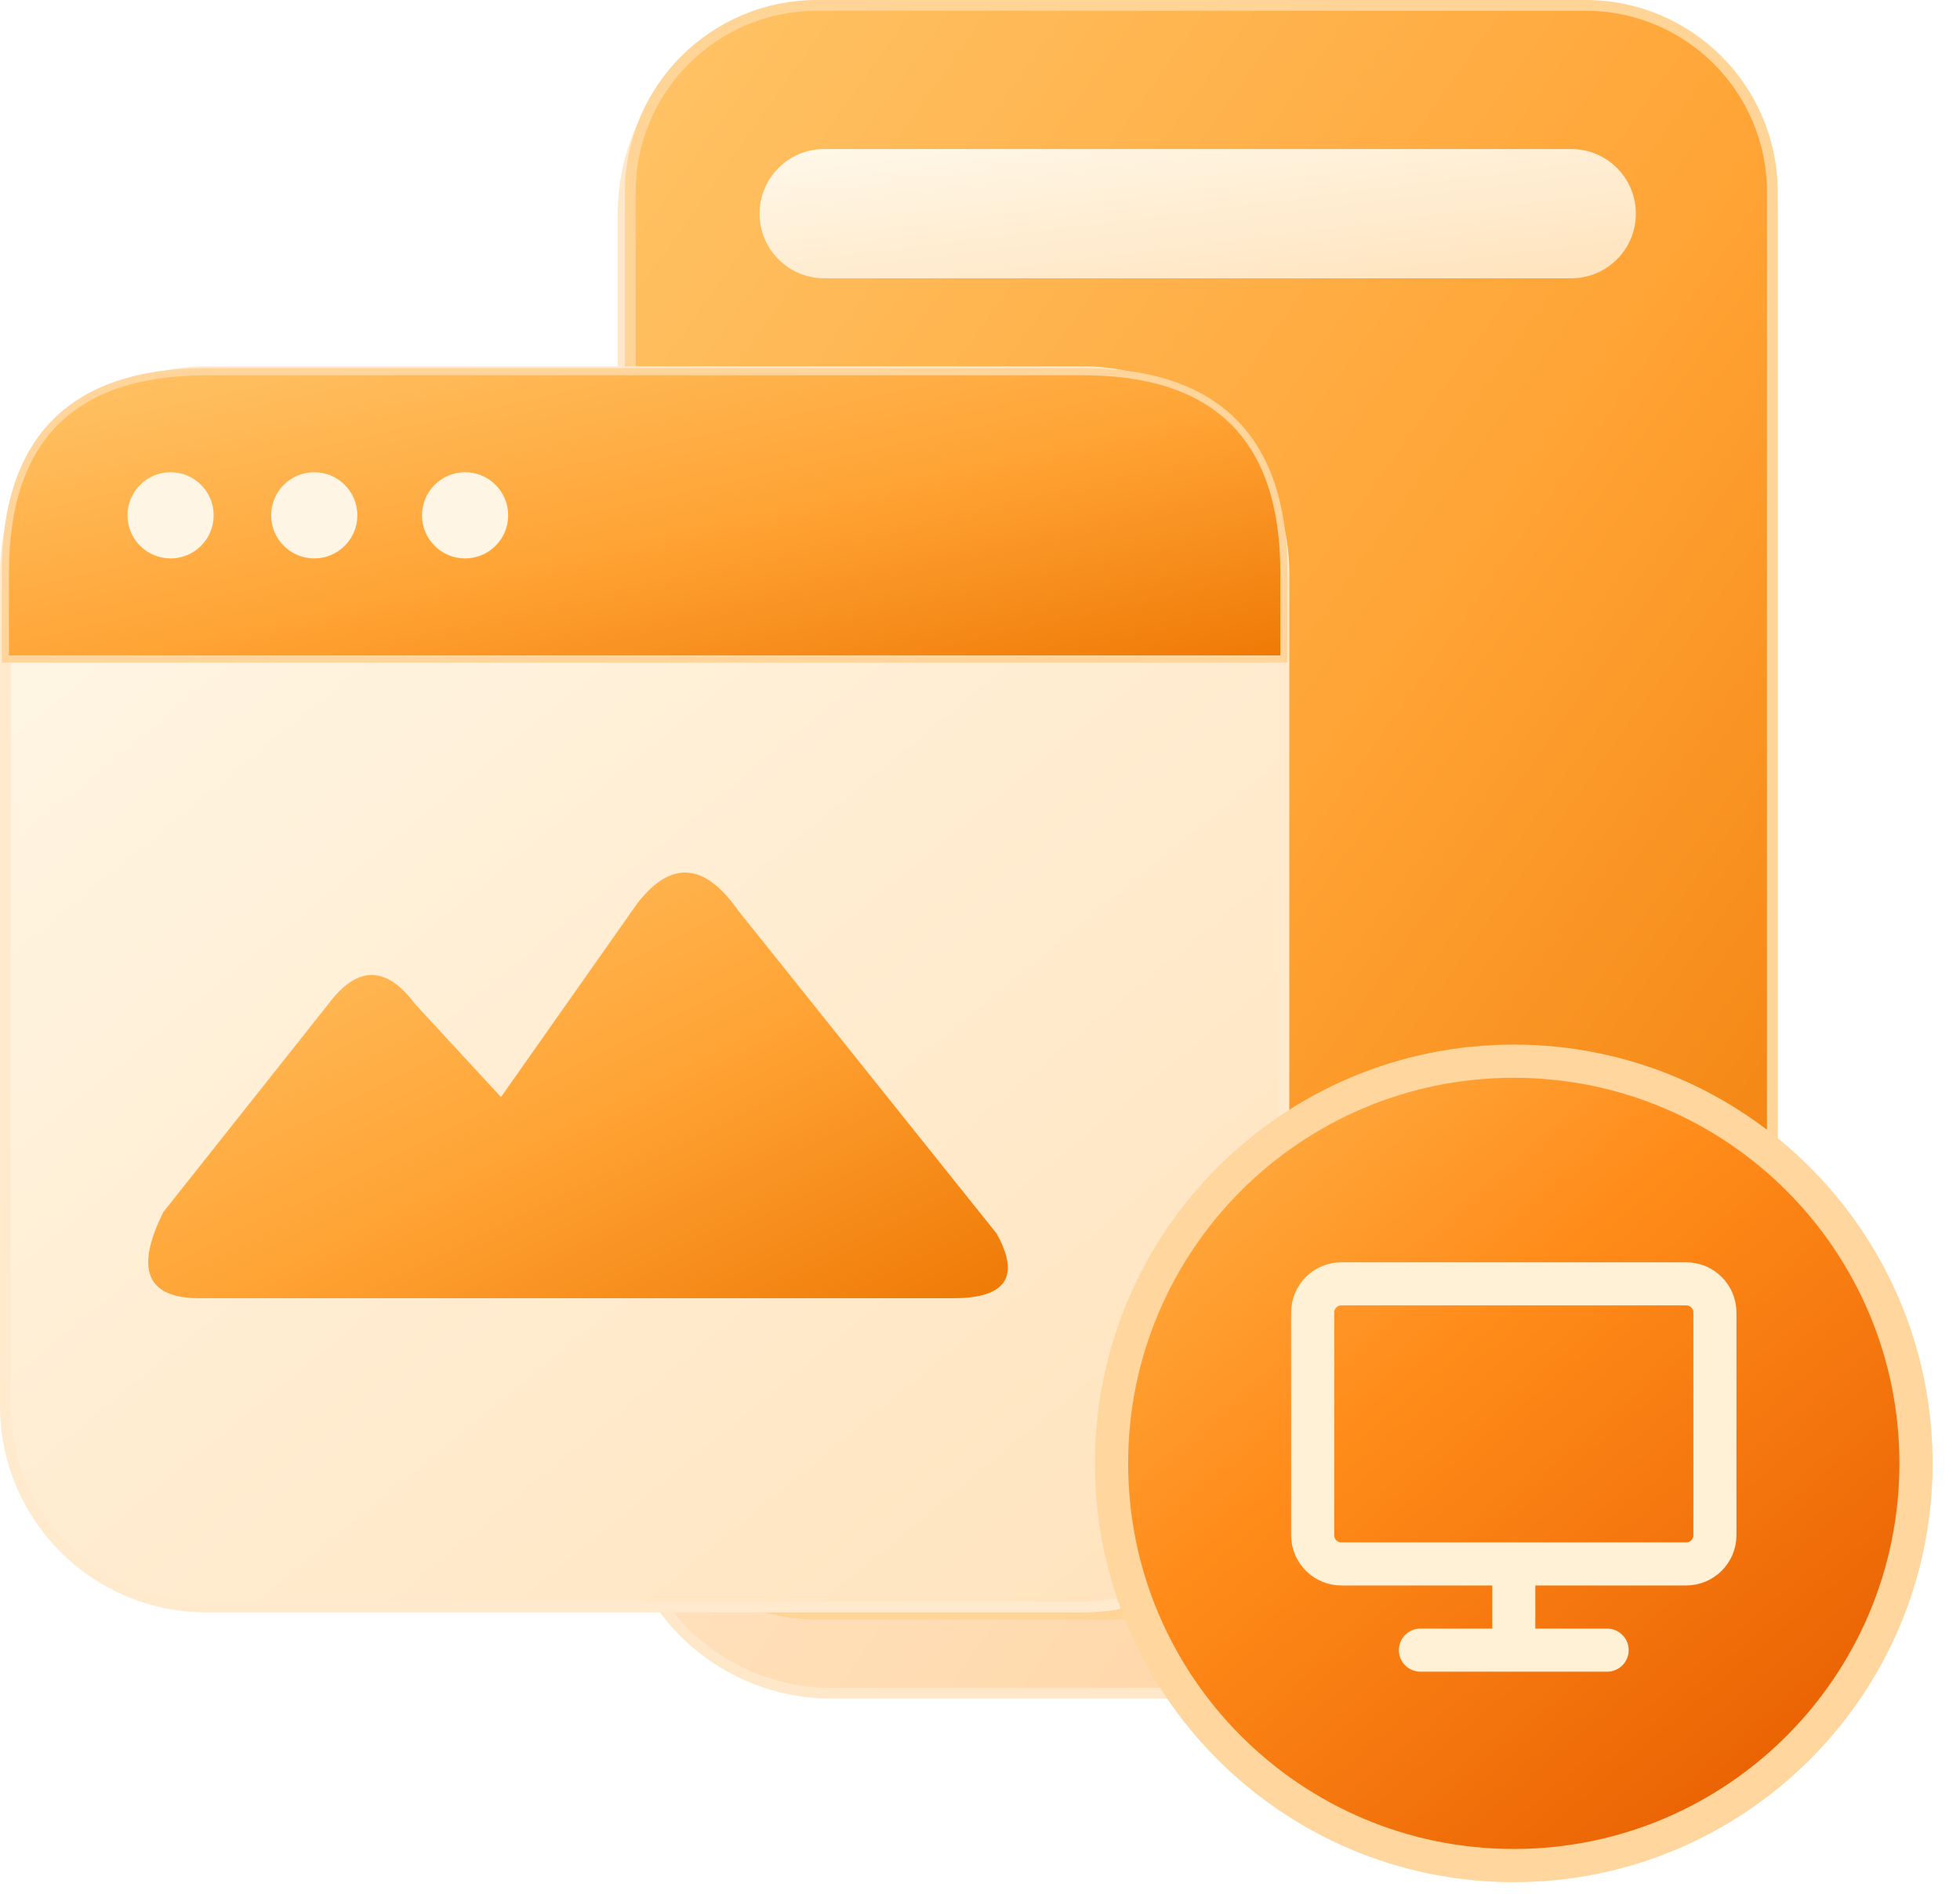
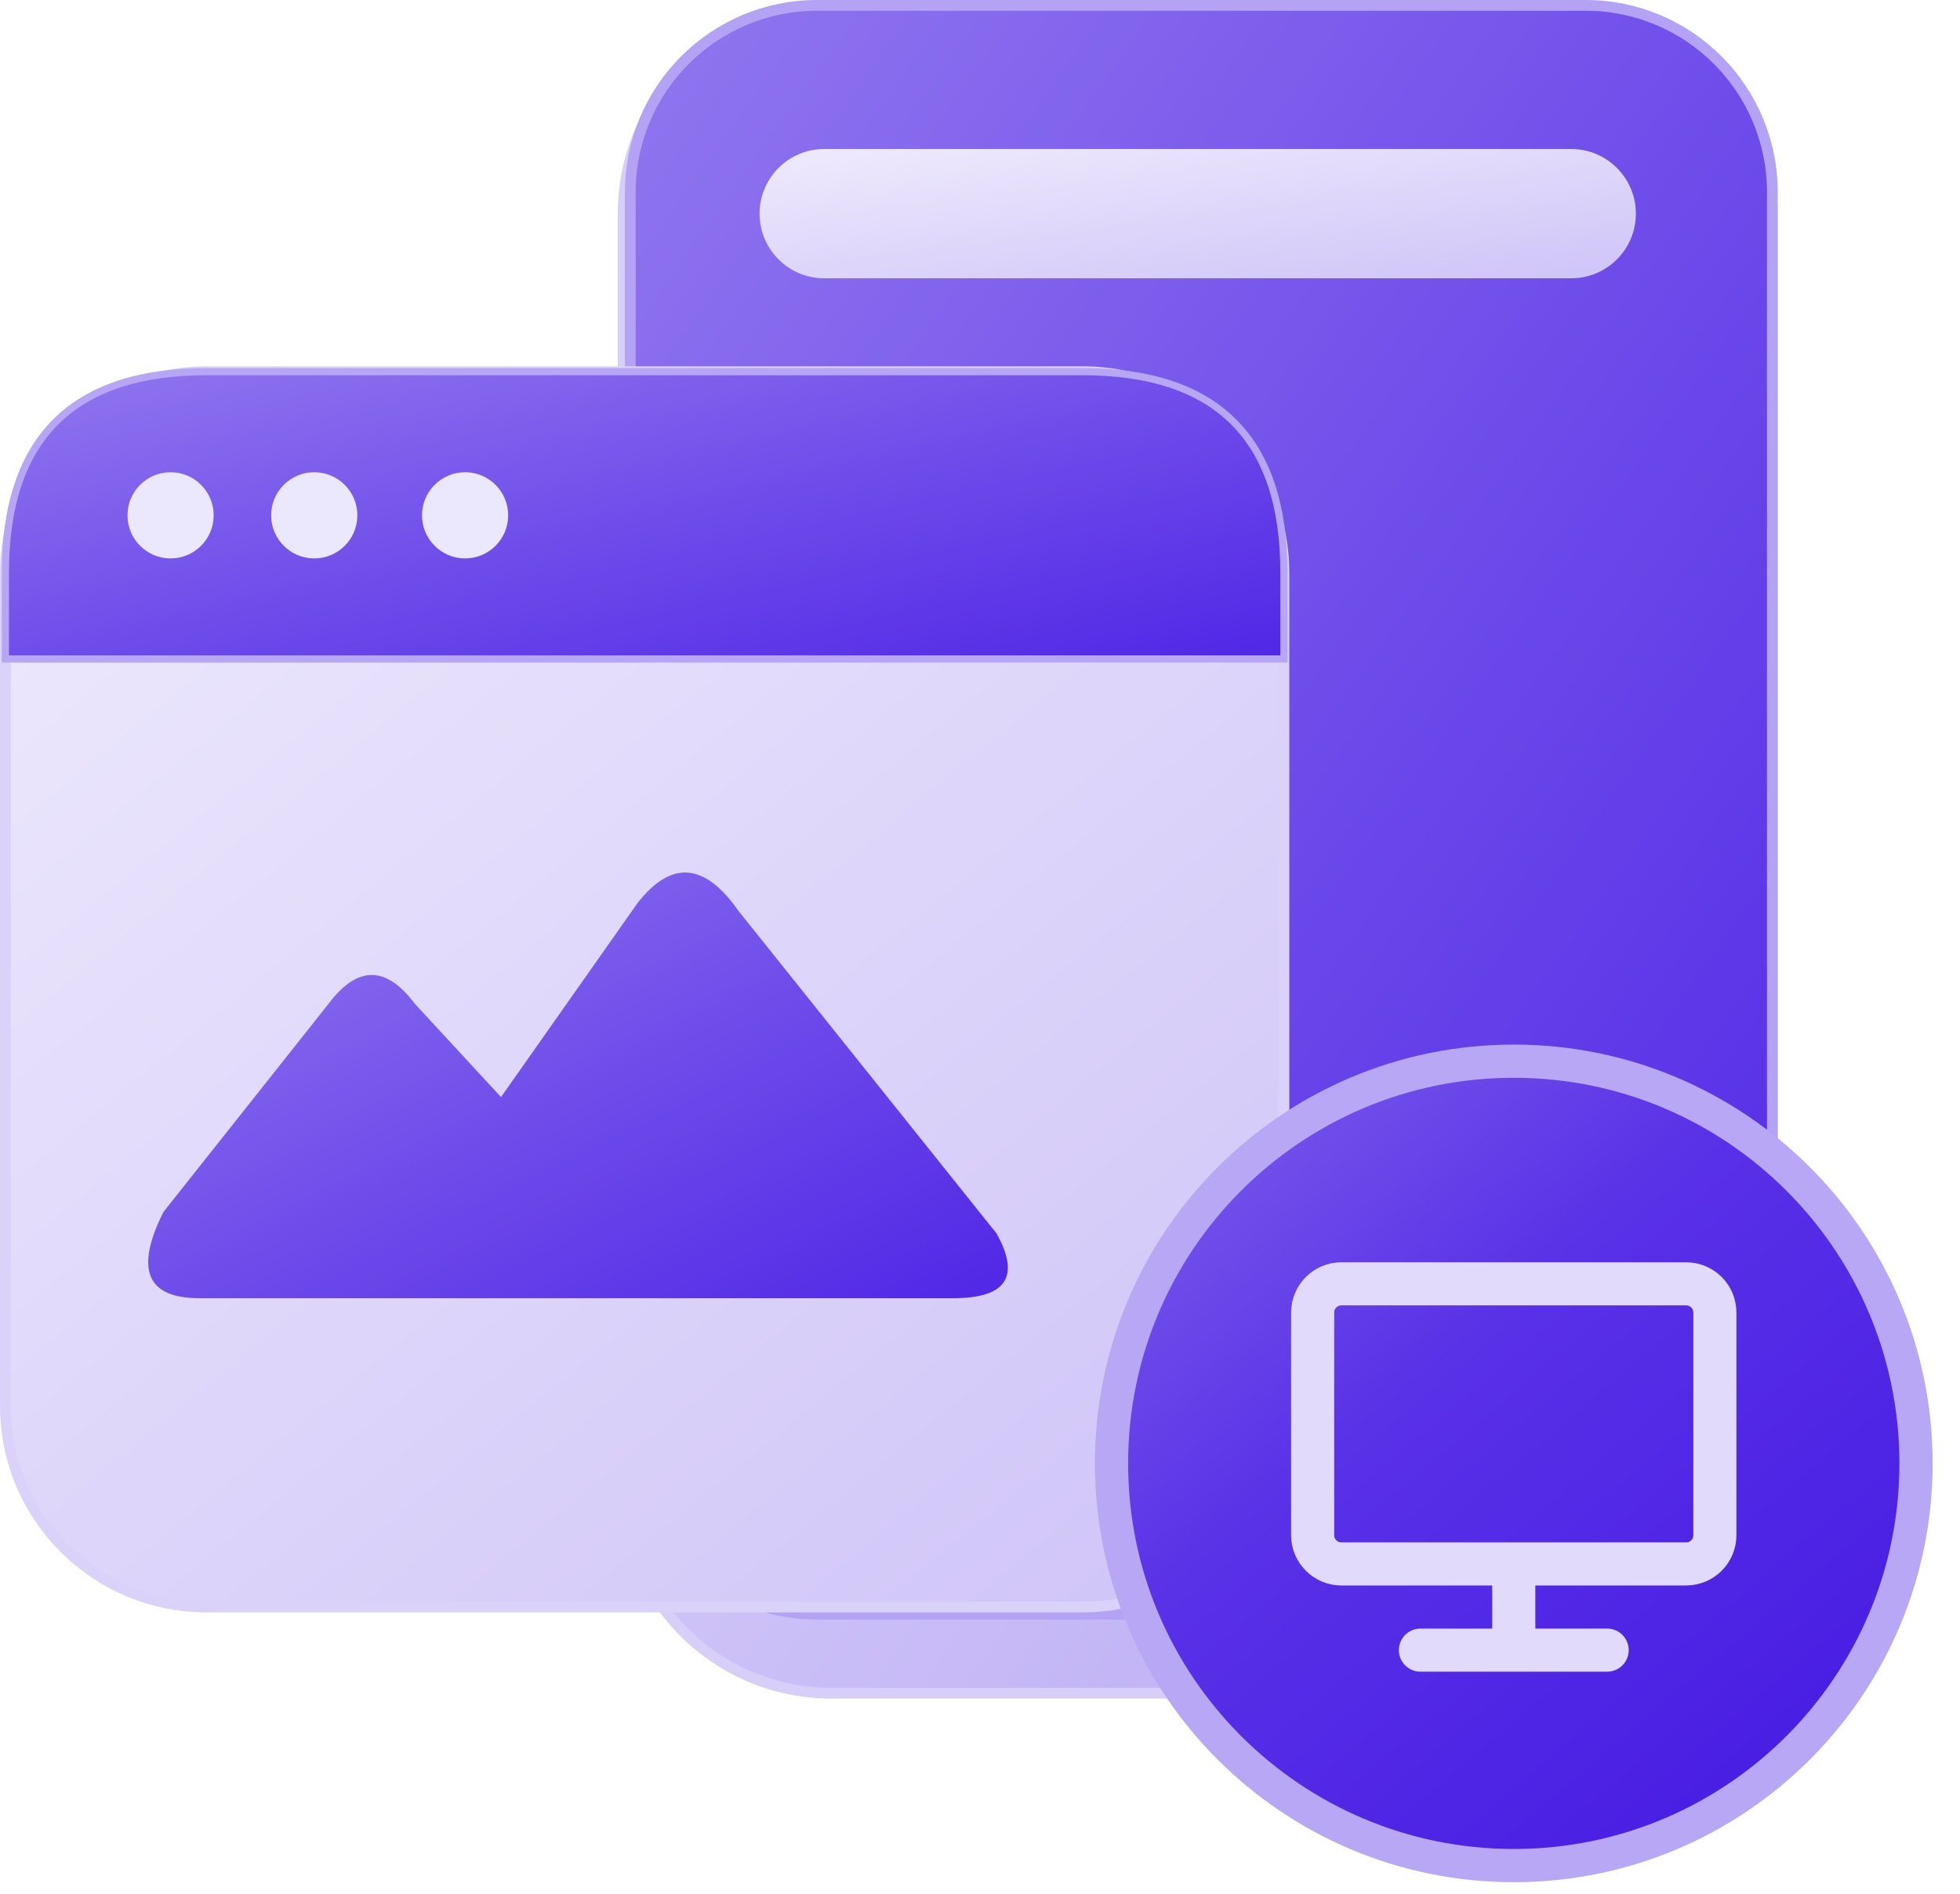
<svg xmlns="http://www.w3.org/2000/svg" width="59" height="57" viewBox="0 0 59 57" fill="none">
-   <path d="M47.081 0.162H25.027C21.564 0.162 18.757 2.969 18.757 6.432V44.703C18.757 48.166 21.564 50.973 25.027 50.973H47.081C50.544 50.973 53.351 48.166 53.351 44.703V6.432C53.351 2.969 50.544 0.162 47.081 0.162Z" fill="url(#paint0_linear_8_67)" stroke-width="0.324" stroke="#FFE8C9" />
-   <path d="M47.73 0.162H24.595C21.49 0.162 18.973 2.679 18.973 5.784V42.973C18.973 46.078 21.49 48.594 24.595 48.594H47.73C50.834 48.594 53.351 46.078 53.351 42.973V5.784C53.351 2.679 50.834 0.162 47.73 0.162Z" fill="url(#paint1_linear_8_67)" stroke-width="0.324" stroke="#FFD497" />
-   <path d="M47.297 4.486H24.811C23.736 4.486 22.865 5.358 22.865 6.432C22.865 7.507 23.736 8.378 24.811 8.378H47.297C48.372 8.378 49.243 7.507 49.243 6.432C49.243 5.358 48.372 4.486 47.297 4.486Z" fill="url(#paint2_linear_8_67)" />
-   <path d="M32.595 11.189H6.216C2.873 11.189 0.162 13.9 0.162 17.243V42.324C0.162 45.668 2.873 48.378 6.216 48.378H32.595C35.938 48.378 38.649 45.668 38.649 42.324V17.243C38.649 13.9 35.938 11.189 32.595 11.189Z" fill="url(#paint3_linear_8_67)" stroke-width="0.324" stroke="#FFEACD" />
-   <path d="M6.216 11.189H32.595C36.631 11.189 38.649 13.207 38.649 17.243V19.838H0.162V17.243C0.162 13.207 2.18 11.189 6.216 11.189Z" fill="url(#paint4_linear_8_67)" stroke-width="0.216" stroke="#FFD59B" />
-   <path d="M5.135 16.811C5.852 16.811 6.432 16.23 6.432 15.514C6.432 14.797 5.852 14.216 5.135 14.216C4.419 14.216 3.838 14.797 3.838 15.514C3.838 16.23 4.419 16.811 5.135 16.811Z" fill="#FFF5E4" />
-   <path d="M9.459 16.811C10.176 16.811 10.757 16.23 10.757 15.514C10.757 14.797 10.176 14.216 9.459 14.216C8.743 14.216 8.162 14.797 8.162 15.514C8.162 16.23 8.743 16.811 9.459 16.811Z" fill="#FFF5E4" />
-   <path d="M14 16.811C14.716 16.811 15.297 16.23 15.297 15.514C15.297 14.797 14.716 14.216 14 14.216C13.284 14.216 12.703 14.797 12.703 15.514C12.703 16.23 13.284 16.811 14 16.811Z" fill="#FFF5E4" />
-   <path d="M4.919 36.486L9.892 30.216C10.757 29.063 11.622 29.063 12.486 30.216L15.081 33.027L19.189 27.189C20.198 25.892 21.207 25.964 22.216 27.405L30 37.135C30.721 38.432 30.288 39.081 28.703 39.081H6C4.414 39.081 4.054 38.216 4.919 36.486Z" fill="url(#paint5_linear_8_67)" />
-   <path d="M45.568 56.162C52.255 56.162 57.676 50.741 57.676 44.054C57.676 37.367 52.255 31.946 45.568 31.946C38.88 31.946 33.459 37.367 33.459 44.054C33.459 50.741 38.88 56.162 45.568 56.162Z" fill="url(#paint6_linear_8_67)" stroke="#FFD69D" />
-   <path d="M40.378 38.649H50.757C51.234 38.649 51.622 39.036 51.622 39.513V46.216C51.622 46.694 51.234 47.081 50.757 47.081H40.378C39.901 47.081 39.514 46.694 39.514 46.216V39.513C39.514 39.036 39.901 38.649 40.378 38.649Z" stroke-width="1.297" stroke="#FFF1D6" />
-   <path d="M45.568 47.297V49.459M42.757 49.676H48.378" stroke-width="1.297" stroke-linecap="round" stroke="#FFF1D6" />
+   <path d="M47.081 0.162H25.027C21.564 0.162 18.757 2.969 18.757 6.432V44.703C18.757 48.166 21.564 50.973 25.027 50.973H47.081C50.544 50.973 53.351 48.166 53.351 44.703V6.432C53.351 2.969 50.544 0.162 47.081 0.162Z" fill="url(#paint0_linear_105_35686)" stroke-width="0.324" stroke="#D8CFF9" />
+   <path d="M47.73 0.162H24.595C21.49 0.162 18.973 2.679 18.973 5.784V42.973C18.973 46.078 21.49 48.594 24.595 48.594H47.73C50.834 48.594 53.351 46.078 53.351 42.973V5.784C53.351 2.679 50.834 0.162 47.73 0.162Z" fill="url(#paint1_linear_105_35686)" stroke-width="0.324" stroke="#B4A2F4" />
+   <path d="M47.297 4.486H24.811C23.736 4.486 22.865 5.358 22.865 6.432C22.865 7.507 23.736 8.378 24.811 8.378H47.297C48.372 8.378 49.243 7.507 49.243 6.432C49.243 5.358 48.372 4.486 47.297 4.486Z" fill="url(#paint2_linear_105_35686)" />
+   <path d="M32.594 11.189H6.216C2.873 11.189 0.162 13.9 0.162 17.243V42.324C0.162 45.668 2.873 48.378 6.216 48.378H32.594C35.938 48.378 38.649 45.668 38.649 42.324V17.243C38.649 13.9 35.938 11.189 32.594 11.189Z" fill="url(#paint3_linear_105_35686)" stroke-width="0.324" stroke="#DBD2FA" />
+   <path d="M6.216 11.189H32.594C36.631 11.189 38.649 13.207 38.649 17.243V19.838H0.162V17.243C0.162 13.207 2.18 11.189 6.216 11.189Z" fill="url(#paint4_linear_105_35686)" stroke-width="0.216" stroke="#B7A6F5" />
+   <path d="M5.135 16.811C5.851 16.811 6.432 16.23 6.432 15.514C6.432 14.797 5.851 14.216 5.135 14.216C4.418 14.216 3.838 14.797 3.838 15.514C3.838 16.23 4.418 16.811 5.135 16.811Z" fill="#EBE7FC" />
+   <path d="M9.459 16.811C10.176 16.811 10.757 16.23 10.757 15.514C10.757 14.797 10.176 14.216 9.459 14.216C8.743 14.216 8.162 14.797 8.162 15.514C8.162 16.23 8.743 16.811 9.459 16.811Z" fill="#EBE7FC" />
+   <path d="M14 16.811C14.716 16.811 15.297 16.23 15.297 15.514C15.297 14.797 14.716 14.216 14 14.216C13.284 14.216 12.703 14.797 12.703 15.514C12.703 16.23 13.284 16.811 14 16.811Z" fill="#EBE7FC" />
+   <path d="M4.919 36.486L9.892 30.216C10.757 29.063 11.621 29.063 12.486 30.216L15.081 33.027L19.189 27.189C20.198 25.892 21.207 25.964 22.216 27.405L30 37.135C30.721 38.432 30.288 39.081 28.703 39.081H6C4.414 39.081 4.054 38.216 4.919 36.486Z" fill="url(#paint5_linear_105_35686)" />
+   <path d="M45.568 56.162C52.255 56.162 57.676 50.741 57.676 44.054C57.676 37.367 52.255 31.946 45.568 31.946C38.88 31.946 33.459 37.367 33.459 44.054C33.459 50.741 38.88 56.162 45.568 56.162Z" fill="url(#paint6_linear_105_35686)" stroke="#B8A7F5" />
+   <path d="M40.378 38.649H50.757C51.234 38.649 51.621 39.036 51.621 39.513V46.216C51.621 46.694 51.234 47.081 50.757 47.081H40.378C39.901 47.081 39.513 46.694 39.513 46.216V39.513C39.513 39.036 39.901 38.649 40.378 38.649Z" stroke-width="1.297" stroke="#E1DAFB" />
+   <path d="M45.568 47.297V49.459M42.757 49.676H48.379" stroke-width="1.297" stroke-linecap="round" stroke="#E1DAFB" />
  <defs>
-     <linearGradient id="paint0_linear_8_67" x1="18.757" y1="0.162" x2="66.031" y2="32.349" gradientUnits="userSpaceOnUse">
-       <stop stop-color="#FFF0DB" />
-       <stop offset="1" stop-color="#FFD09A" />
+     <linearGradient id="paint0_linear_105_35686" x1="18.757" y1="0.162" x2="66.031" y2="32.349" gradientUnits="userSpaceOnUse">
+       <stop stop-color="#E5DFFB" />
+       <stop offset="1" stop-color="#B6A5F4" />
    </linearGradient>
-     <linearGradient id="paint1_linear_8_67" x1="18.973" y1="0.162" x2="64.694" y2="32.616" gradientUnits="userSpaceOnUse">
-       <stop stop-color="#FFC467" />
-       <stop offset="0.55" stop-color="#FFA334" />
-       <stop offset="1" stop-color="#EF7905" />
+     <linearGradient id="paint1_linear_105_35686" x1="18.973" y1="0.162" x2="64.694" y2="32.616" gradientUnits="userSpaceOnUse">
+       <stop stop-color="#9177EF" />
+       <stop offset="0.55" stop-color="#6C49EA" />
+       <stop offset="1" stop-color="#5027E6" />
    </linearGradient>
-     <linearGradient id="paint2_linear_8_67" x1="22.865" y1="4.486" x2="23.693" y2="11.086" gradientUnits="userSpaceOnUse">
-       <stop stop-color="#FFF8E9" />
-       <stop offset="1" stop-color="#FFE4BF" />
+     <linearGradient id="paint2_linear_105_35686" x1="22.865" y1="4.486" x2="23.692" y2="11.086" gradientUnits="userSpaceOnUse">
+       <stop stop-color="#EFEBFD" />
+       <stop offset="1" stop-color="#D1C6F8" />
    </linearGradient>
-     <linearGradient id="paint3_linear_8_67" x1="0.162" y1="11.189" x2="31.581" y2="49.442" gradientUnits="userSpaceOnUse">
-       <stop stop-color="#FFF8E9" />
-       <stop offset="1" stop-color="#FFE4BF" />
+     <linearGradient id="paint3_linear_105_35686" x1="0.162" y1="11.189" x2="31.581" y2="49.442" gradientUnits="userSpaceOnUse">
+       <stop stop-color="#EFEBFD" />
+       <stop offset="1" stop-color="#D1C6F8" />
    </linearGradient>
-     <linearGradient id="paint4_linear_8_67" x1="0.162" y1="11.189" x2="3.862" y2="27.655" gradientUnits="userSpaceOnUse">
-       <stop stop-color="#FFC467" />
-       <stop offset="0.55" stop-color="#FFA334" />
-       <stop offset="1" stop-color="#EF7905" />
+     <linearGradient id="paint4_linear_105_35686" x1="0.162" y1="11.189" x2="3.862" y2="27.655" gradientUnits="userSpaceOnUse">
+       <stop stop-color="#9177EF" />
+       <stop offset="0.55" stop-color="#6C49EA" />
+       <stop offset="1" stop-color="#5027E6" />
    </linearGradient>
-     <linearGradient id="paint5_linear_8_67" x1="4.461" y1="26.267" x2="14.652" y2="46.848" gradientUnits="userSpaceOnUse">
-       <stop stop-color="#FFC467" />
-       <stop offset="0.55" stop-color="#FFA334" />
-       <stop offset="1" stop-color="#EF7905" />
+     <linearGradient id="paint5_linear_105_35686" x1="4.461" y1="26.267" x2="14.652" y2="46.848" gradientUnits="userSpaceOnUse">
+       <stop stop-color="#9177EF" />
+       <stop offset="0.55" stop-color="#6C49EA" />
+       <stop offset="1" stop-color="#5027E6" />
    </linearGradient>
-     <linearGradient id="paint6_linear_8_67" x1="33.459" y1="31.946" x2="54.043" y2="56.162" gradientUnits="userSpaceOnUse">
-       <stop stop-color="#FFB64E" />
-       <stop offset="0.42" stop-color="#FF8B19" />
-       <stop offset="1" stop-color="#E75C00" />
+     <linearGradient id="paint6_linear_105_35686" x1="33.459" y1="31.946" x2="54.043" y2="56.162" gradientUnits="userSpaceOnUse">
+       <stop stop-color="#7F61EC" />
+       <stop offset="0.42" stop-color="#5931E7" />
+       <stop offset="1" stop-color="#461BE3" />
    </linearGradient>
  </defs>
</svg>
